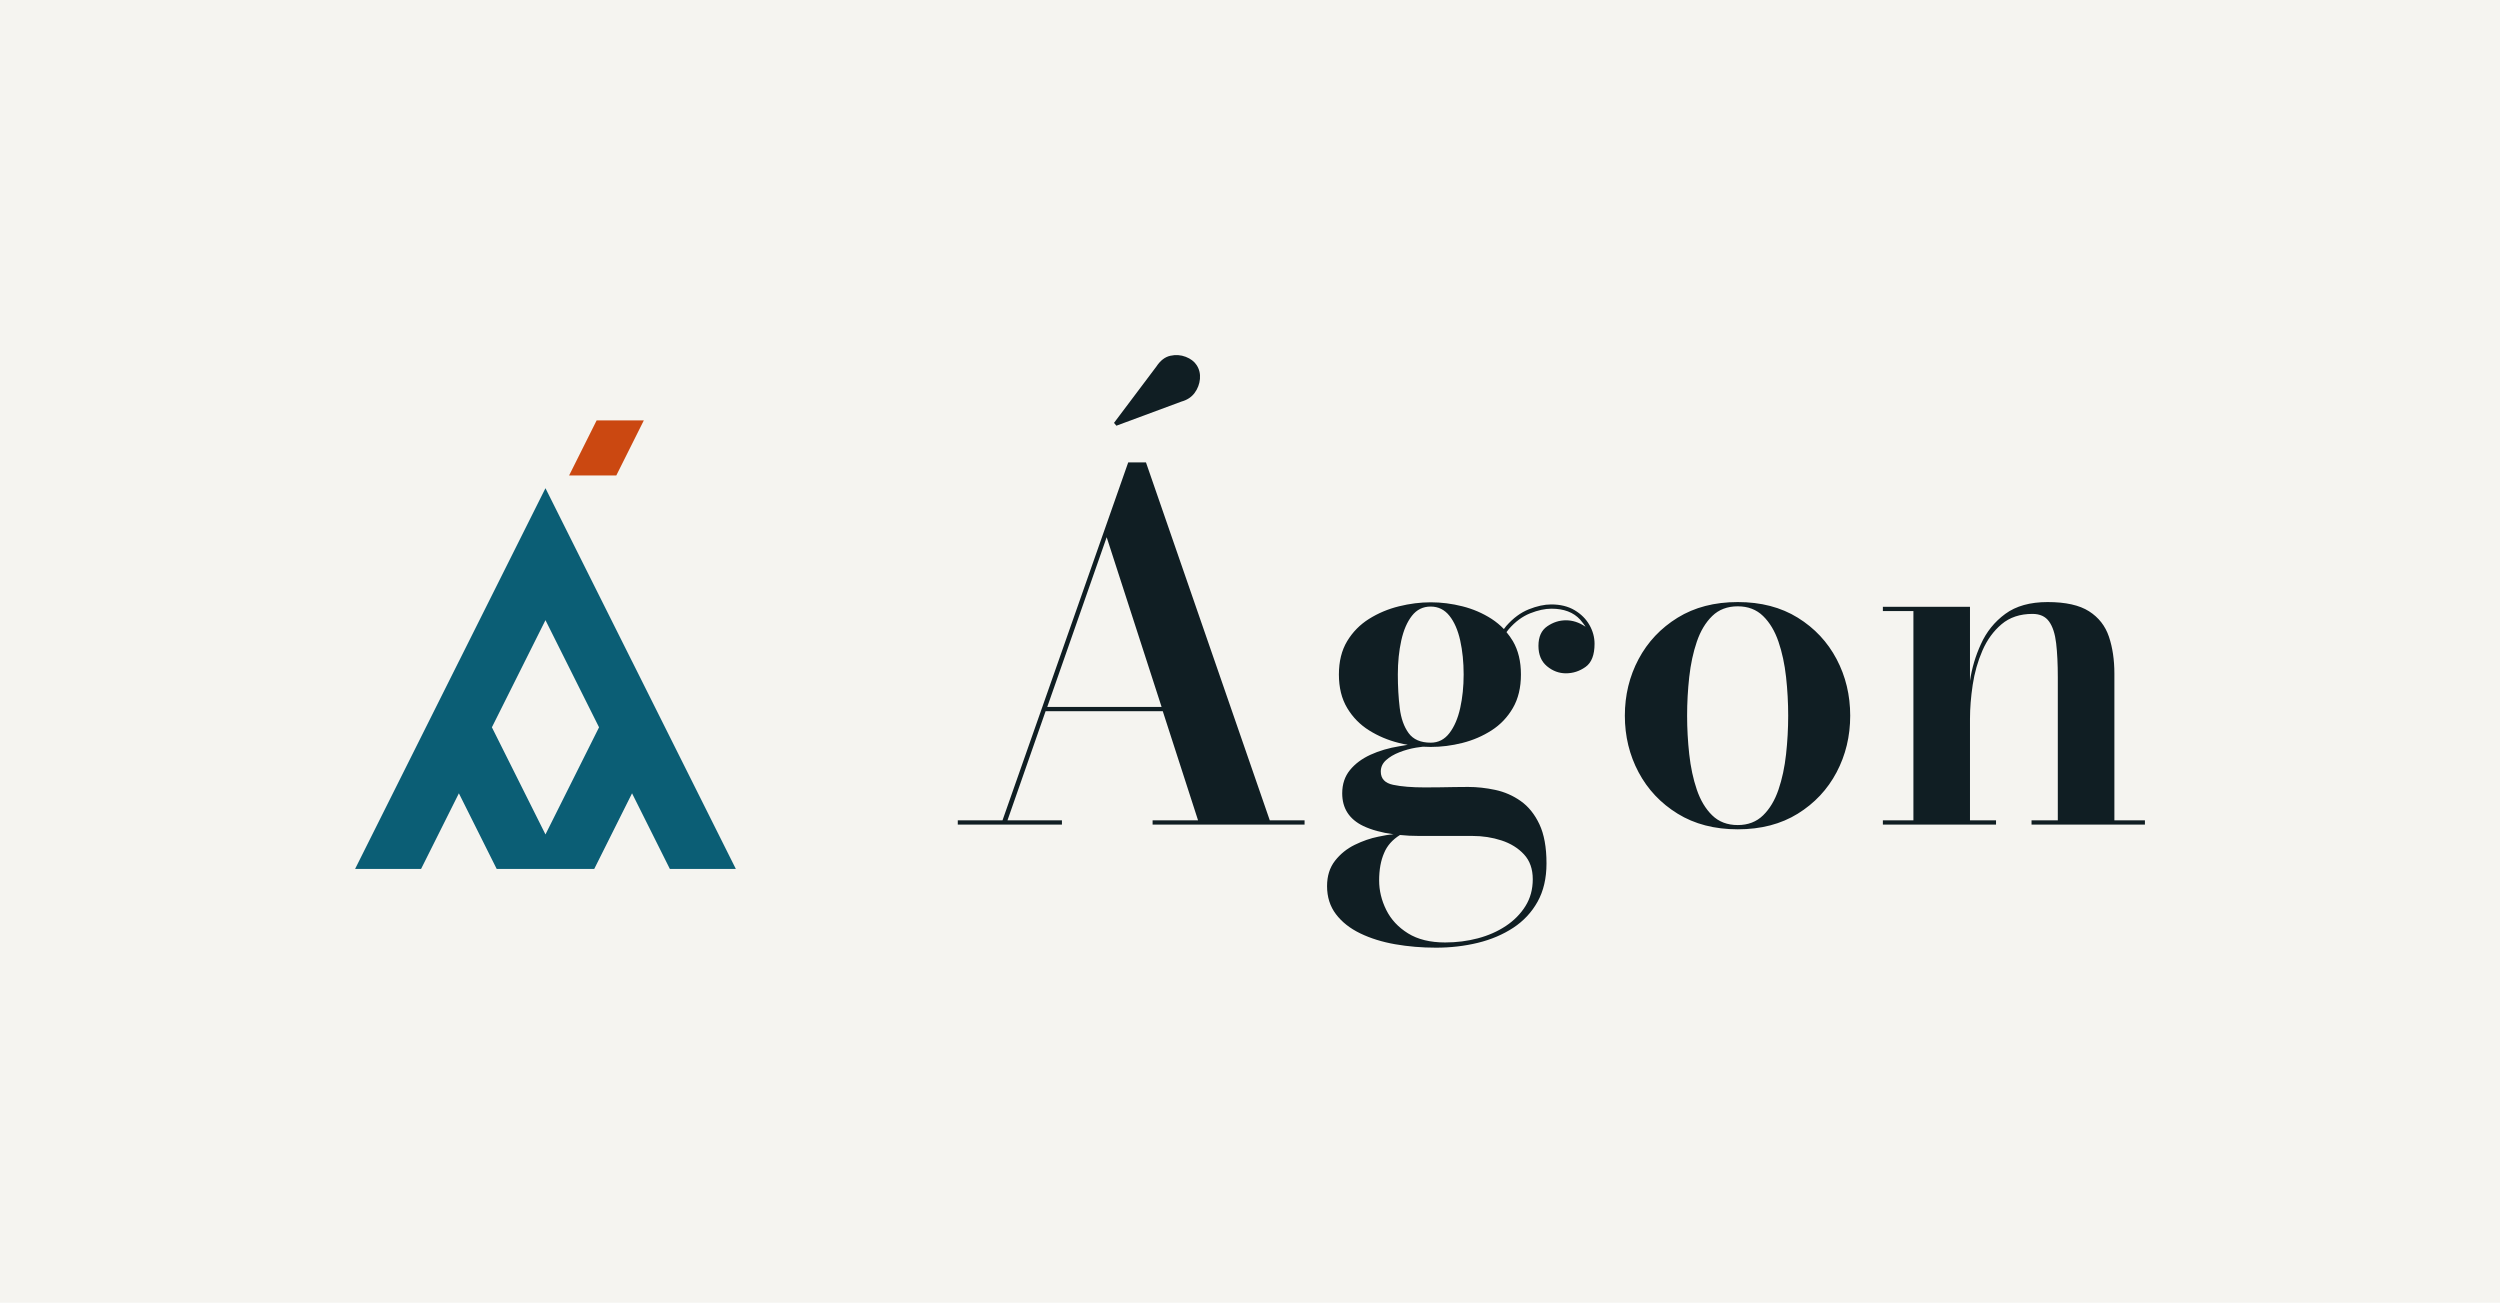
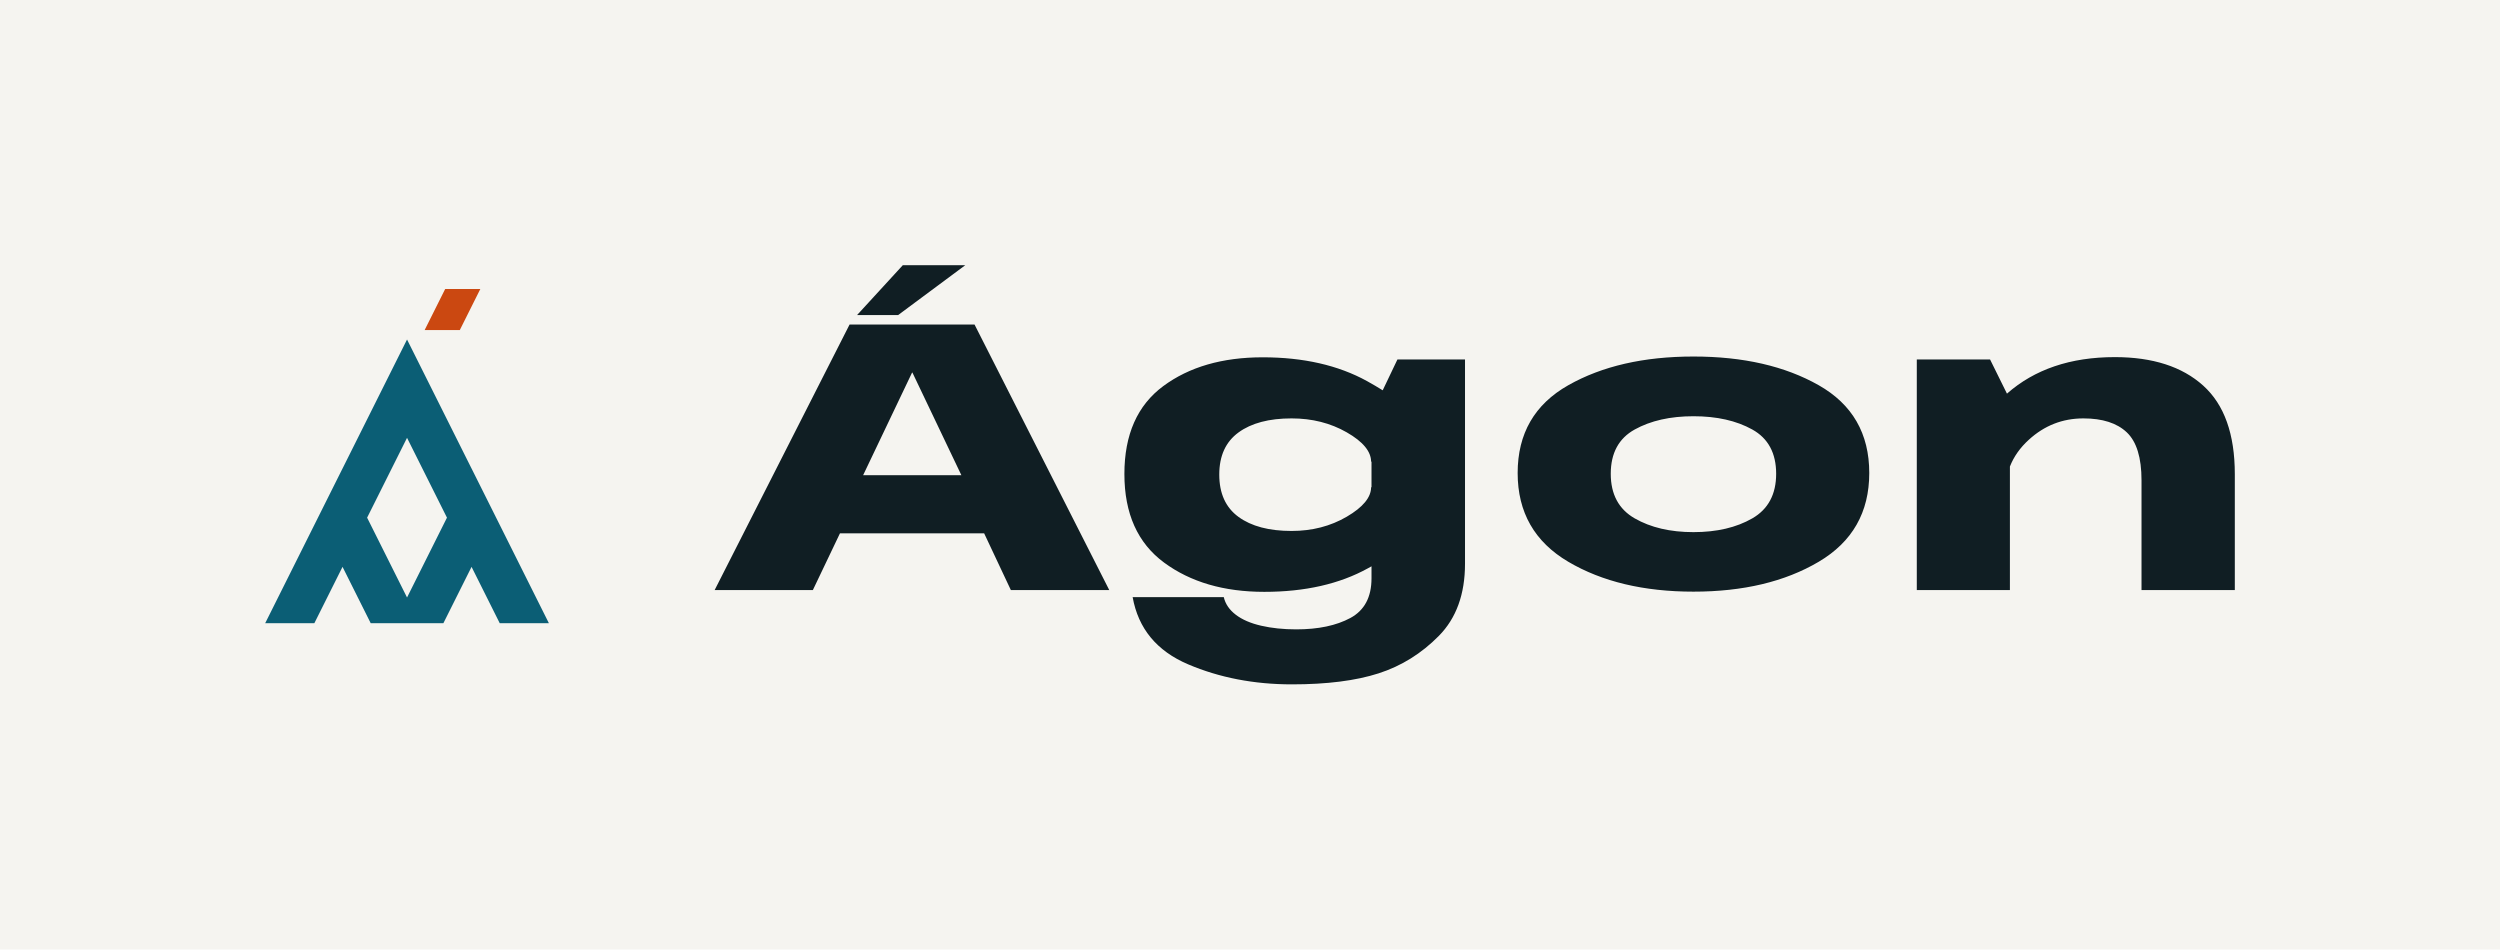
- <svg xmlns="http://www.w3.org/2000/svg" viewBox="-266.937 -132.225 704.07 366.892" data-kind="on-light-background" data-ink="-166.937 -32.225 337.133 134.667" data-anchors="208" data-mode="light" data-ground="background">
-   <rect id="ground" x="-266.937" y="-132.225" width="704.07" height="366.892" fill="#f5f4f0" />
-   <path id="part-primary" data-color="primary" data-parts="final semi-esquerda semi-direita" fill="#0b5e75" d="M-148.355 112.5L-166.937 112.5L-137.702 54.016L-137.698 54.023L-113.319 5.263L-88.938 54.023L-88.935 54.016L-59.7 112.5L-78.282 112.5L-88.935 91.194L-99.588 112.5L-127.05 112.5L-137.702 91.194ZM-128.407 72.602L-113.319 102.772L-98.23 72.602L-113.319 42.427L-128.407 72.602Z" />
-   <path id="campeao" data-color="accent" data-parts="campeao" fill="#cb4811" d="M-106.666 1.688L-98.907 -13.83L-85.616 -13.83L-93.375 1.688Z" />
-   <path id="wordmark" data-color="text" data-parts="wordmark" fill="#101e23" d="M137.467 134.667Q131.467 134.667 125.967 133.7Q120.467 132.733 116.133 130.633Q111.8 128.533 109.3 125.233Q106.8 121.933 106.8 117.333Q106.8 113.067 109.033 110.2Q111.267 107.333 114.6 105.7Q117.933 104.067 121.267 103.4Q123.667 102.867 125.533 102.733Q120.533 102.067 117 100.4Q111.067 97.533 111.067 91.2Q111.067 87.333 113.233 84.667Q115.4 82 119.033 80.333Q122.667 78.667 127.2 77.933Q128.333 77.733 129.533 77.533Q128.267 77.333 127 77Q122.467 75.867 118.633 73.467Q114.8 71.067 112.467 67.167Q110.133 63.267 110.133 57.733Q110.133 52.2 112.467 48.333Q114.8 44.467 118.633 42.067Q122.467 39.667 127.033 38.533Q131.6 37.4 136 37.4Q140.467 37.4 144.933 38.533Q149.4 39.667 153.133 42.067Q155.067 43.333 156.6 44.933Q156.933 44.467 157.267 44.067Q160.2 40.733 163.633 39.367Q167.067 38 169.933 38Q173.8 38 176.533 39.633Q179.267 41.267 180.7 43.8Q182.133 46.333 182.133 49.067Q182.133 53.8 179.6 55.6Q177.067 57.4 174.067 57.4Q171.133 57.4 168.733 55.4Q166.333 53.4 166.333 49.667Q166.333 45.867 168.8 44.167Q171.267 42.467 174.067 42.467Q176.867 42.467 179.467 44.2Q179.533 44.2 179.6 44.267Q178.933 43.267 178.067 42.267Q175.267 39.2 170 39.2Q167.267 39.2 164 40.5Q160.733 41.8 158 44.933Q157.667 45.333 157.333 45.8Q158.333 47 159.133 48.333Q161.4 52.2 161.4 57.733Q161.4 63.267 159.133 67.167Q156.867 71.067 153.133 73.467Q149.4 75.867 144.933 77Q140.467 78.133 136 78.133Q134.867 78.133 133.8 78.067Q132.867 78.2 131.867 78.333Q129.467 78.733 127.167 79.633Q124.867 80.533 123.4 81.867Q121.933 83.2 121.933 85.067Q121.933 88.067 125.4 88.8Q128.867 89.533 134.333 89.533Q136.667 89.533 138.733 89.5Q140.8 89.467 142.733 89.433Q144.667 89.4 146.533 89.4Q150.267 89.4 154.167 90.233Q158.067 91.067 161.333 93.367Q164.6 95.667 166.6 99.9Q168.6 104.133 168.6 110.933Q168.6 117.2 166.1 121.7Q163.6 126.2 159.233 129.067Q154.867 131.933 149.267 133.3Q143.667 134.667 137.467 134.667ZM222.467 101.333Q212.667 101.333 205.533 96.933Q198.4 92.533 194.533 85.267Q190.667 78 190.667 69.333Q190.667 60.667 194.533 53.4Q198.4 46.133 205.533 41.733Q212.667 37.333 222.467 37.333Q232.267 37.333 239.367 41.733Q246.467 46.133 250.3 53.4Q254.133 60.667 254.133 69.333Q254.133 78 250.3 85.267Q246.467 92.533 239.367 96.933Q232.267 101.333 222.467 101.333ZM55.8 -2L90.667 98.8L100.467 98.8L100.467 100L57.667 100L57.667 98.8L70.467 98.8L60.533 68.067L27.533 68.067L16.8 98.8L32.133 98.8L32.133 100L2.8 100L2.8 98.8L15.4 98.8L50.8 -2ZM287.867 38.667L287.867 59.533Q288.667 54.133 290.933 49.2Q293.267 44 297.8 40.667Q302.333 37.333 309.733 37.333Q317.333 37.333 321.4 39.933Q325.467 42.533 327 47.1Q328.533 51.667 328.533 57.467L328.533 98.8L337.133 98.8L337.133 100L305.2 100L305.2 98.8L312.6 98.8L312.6 58.533Q312.6 52.933 312.133 48.933Q311.667 44.933 310.133 42.8Q308.6 40.667 305.467 40.667Q300.2 40.667 296.767 43.567Q293.333 46.467 291.367 51Q289.4 55.533 288.633 60.633Q287.867 65.733 287.867 70.2L287.867 98.8L295.2 98.8L295.2 100L263.333 100L263.333 98.8L271.933 98.8L271.933 39.867L263.333 39.867L263.333 38.667ZM222.467 100.133Q226.8 100.133 229.6 97.4Q232.4 94.667 233.933 90.167Q235.467 85.667 236.067 80.2Q236.667 74.733 236.667 69.333Q236.667 63.867 236.067 58.433Q235.467 53 233.933 48.5Q232.4 44 229.6 41.267Q226.8 38.533 222.467 38.533Q218.067 38.533 215.267 41.267Q212.467 44 210.933 48.5Q209.4 53 208.8 58.433Q208.2 63.867 208.2 69.333Q208.2 74.733 208.8 80.2Q209.4 85.667 210.933 90.167Q212.467 94.667 215.267 97.4Q218.067 100.133 222.467 100.133ZM127.333 102.933Q124.133 104.933 122.867 108Q121.467 111.2 121.467 115.733Q121.467 120 123.467 124.033Q125.467 128.067 129.6 130.633Q133.733 133.2 140.067 133.2Q144.867 133.2 149.267 132.033Q153.667 130.867 157.133 128.567Q160.6 126.267 162.667 122.967Q164.733 119.667 164.733 115.4Q164.733 111.067 162.267 108.4Q159.8 105.733 155.933 104.467Q152.067 103.2 147.733 103.2L132.667 103.2Q129.867 103.2 127.333 102.933ZM60.2 66.867L44.733 19.067L28 66.867ZM136 76.933Q139.2 76.933 141.267 74.233Q143.333 71.533 144.3 67.167Q145.267 62.8 145.267 57.733Q145.267 52.533 144.3 48.167Q143.333 43.8 141.267 41.2Q139.2 38.6 135.967 38.6Q132.733 38.6 130.7 41.2Q128.667 43.8 127.7 48.167Q126.733 52.533 126.733 57.733Q126.733 62.8 127.267 67.167Q127.8 71.533 129.767 74.233Q131.733 76.933 136 76.933ZM47.467 -12.333L46.8 -13.133L58.733 -29Q60.4 -31.533 62.667 -32.033Q64.933 -32.533 67 -31.733Q69.067 -30.933 70.067 -29.4Q71.2 -27.667 71 -25.5Q70.8 -23.333 69.5 -21.567Q68.2 -19.8 65.8 -19.133Z" />
+ <svg xmlns="http://www.w3.org/2000/svg" viewBox="-262.602 -122.519 942.75 358.075" data-kind="on-light-background" data-ink="-162.602 -22.519 580.148 135.556" data-anchors="106" data-mode="light" data-ground="background">
+   <rect id="ground" x="-262.602" y="-122.519" width="942.75" height="358.075" fill="#f5f4f0" />
+   <path id="part-primary" data-color="primary" data-parts="final semi-esquerda semi-direita" fill="#0b5e75" d="M-144.063 112.5L-162.602 112.5L-133.434 54.15L-133.43 54.157L-109.107 5.509L-84.782 54.157L-84.779 54.15L-55.611 112.5L-74.15 112.5L-84.779 91.243L-95.407 112.5L-122.806 112.5L-133.434 91.243ZM-124.16 72.694L-109.107 102.794L-94.053 72.694L-109.107 42.588L-124.16 72.694Z" />
+   <path id="campeao" data-color="accent" data-parts="campeao" fill="#cb4811" d="M-102.469 1.943L-94.728 -13.54L-81.467 -13.54L-89.208 1.943Z" />
+   <path id="wordmark" data-color="text" data-parts="wordmark" fill="#101e23" d="M224.593 135.556Q203.185 135.556 185.444 128Q167.704 120.444 164.519 102.667L198.889 102.667Q199.778 106.519 203.407 109.296Q207.037 112.074 213 113.444Q218.963 114.815 226.222 114.815Q238.667 114.815 246.63 110.519Q254.593 106.222 254.593 95.556L254.593 91.037L253.259 91.778Q237.185 100.667 214.148 100.667Q191.333 100.667 176.37 89.63Q161.407 78.593 161.407 56.222Q161.407 33.926 176.074 23.074Q190.741 12.222 213.556 12.222Q236.593 12.222 252.889 21.185Q256.222 23.037 258.815 24.667L264.37 13.037L289.852 13.037L289.852 90.074Q289.852 107.259 280 117.259Q270.148 127.259 257.259 131.407Q244.37 135.556 224.593 135.556ZM376 100.593Q347.926 100.593 328.815 89.333Q309.704 78.074 309.704 55.852Q309.704 33.556 328.815 22.741Q347.926 11.926 376 11.926Q404.148 11.926 423.222 22.741Q442.296 33.556 442.296 55.852Q442.296 78.074 423.222 89.333Q404.148 100.593 376 100.593ZM6.889 100L57.778 -0.148L104.889 -0.148L155.704 100L118.593 100L108.519 78.593L54.148 78.593L43.926 100ZM460.222 100L460.222 13.037L487.852 13.037L494.222 25.926Q509.852 12.148 534.889 12.148Q556.296 12.148 568.222 22.889Q580.148 33.63 580.148 56.296L580.148 100L544.963 100L544.963 58.593Q544.963 45.778 539.407 40.519Q533.852 35.259 523.037 35.259Q511.259 35.259 502.444 43.333Q497.556 47.778 495.333 53.407L495.333 100ZM376 78.148Q389.185 78.148 398.185 72.963Q407.185 67.778 407.185 56.148Q407.185 44.444 398.185 39.444Q389.185 34.444 376 34.444Q362.889 34.444 353.852 39.444Q344.815 44.444 344.815 56.148Q344.815 67.778 353.852 72.963Q362.889 78.148 376 78.148ZM254.593 51.481L254.444 51.63Q254.444 45.778 245.259 40.519Q236.074 35.259 224.444 35.259Q211.704 35.259 204.444 40.556Q197.185 45.852 197.185 56.444Q197.185 67.111 204.444 72.407Q211.704 77.704 224.444 77.704Q236.074 77.704 245.259 72.333Q254.444 66.963 254.444 61.185L254.593 61.259ZM62.889 56.667L99.926 56.667L81.481 18L81.333 18ZM60.593 -3.704L77.852 -22.519L101.407 -22.519L76.074 -3.704Z" />
</svg>
